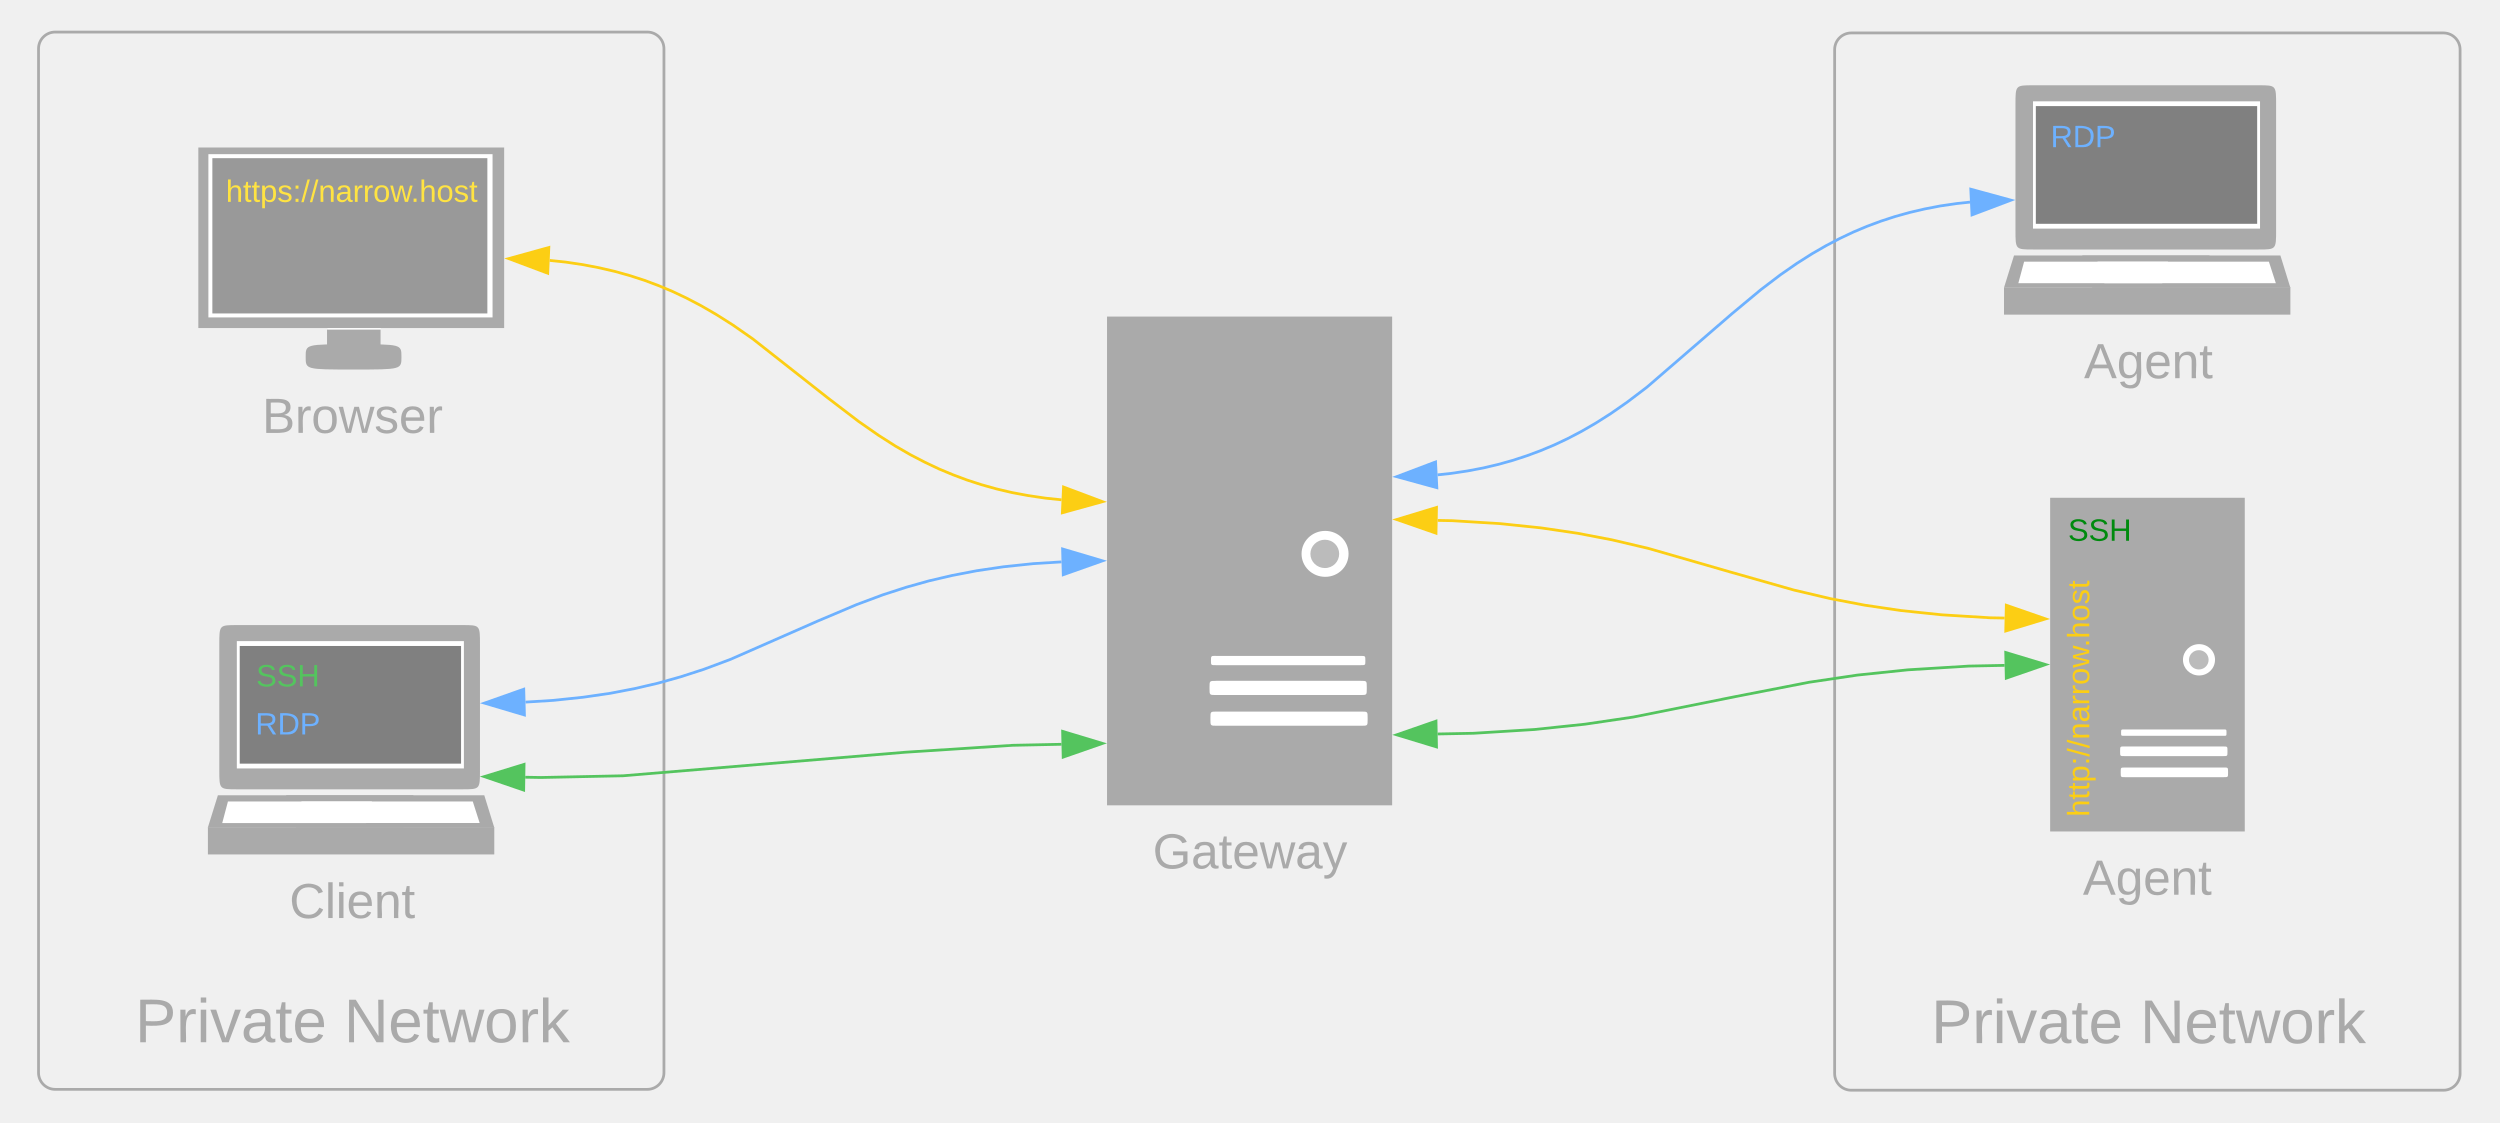
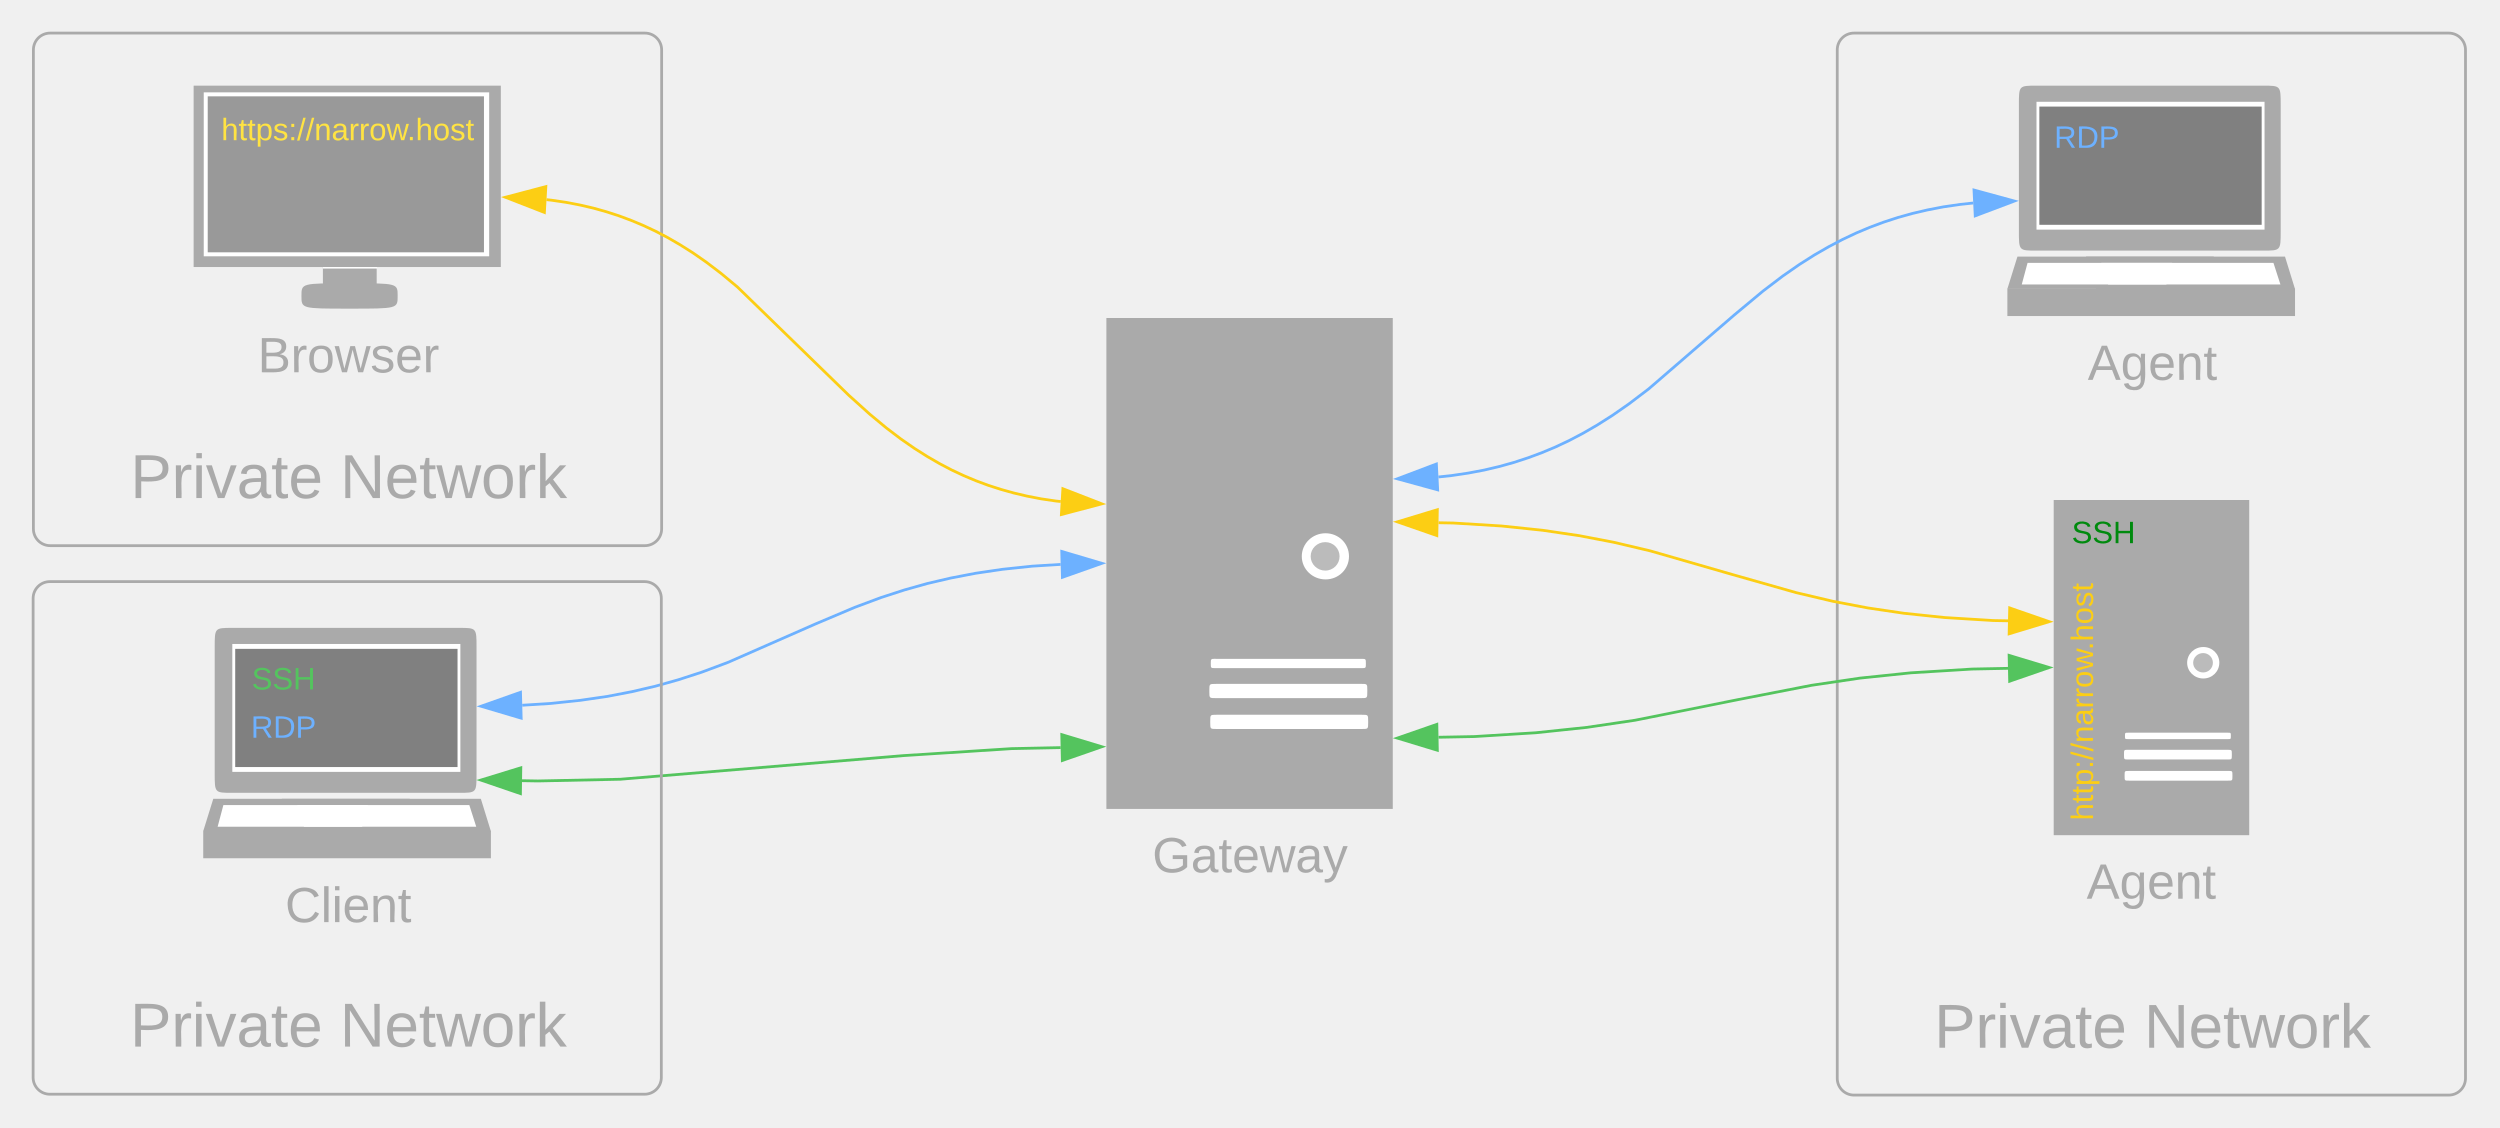
- <svg xmlns="http://www.w3.org/2000/svg" xmlns:ns1="lucid" xmlns:xlink="http://www.w3.org/1999/xlink" width="900" height="404">
-   <g transform="translate(-304 -187)" ns1:page-tab-id="0_0">
+ <svg xmlns="http://www.w3.org/2000/svg" xmlns:ns1="lucid" xmlns:xlink="http://www.w3.org/1999/xlink" width="896" height="404">
+   <g transform="translate(-306 -187)" ns1:page-tab-id="0_0">
    <path d="M964.47 204.86a6 6 0 0 1 6-6h213.16a6 6 0 0 1 6 6v368.62a6 6 0 0 1-6 6H970.47a6 6 0 0 1-6-6z" stroke="#aaa" fill-opacity="0" />
    <use xlink:href="#a" transform="matrix(1,0,0,1,976.4723,210.8577) translate(22.75926 351.6602)" />
    <use xlink:href="#b" transform="matrix(1,0,0,1,976.4723,210.8577) translate(97.94444 351.6602)" />
    <path d="M1035.87 217.7h81.23c6.3 0 6.3 0 6.3 6.93v45.25c0 6.94 0 6.94-6.3 6.94h-81.23c-6.3 0-6.3 0-6.3-6.94v-45.25c0-6.93 0-6.93 6.3-6.93z" fill="#aaa" />
    <path d="M1035.87 223.48h81.74v45.82h-81.73v-45.82z" fill="#fff" />
    <path d="M1036.9 225.2h79.68v42.37h-79.68V225.2z" fill="gray" />
    <path d="M1025.44 290.44h103.1v9.83h-103.1v-9.83z" fill="#aaa" />
    <path d="M1053.62 278.96h71.32l3.6 11.65h-71.3l-3.62-11.64z" fill="#aaa" />
    <path d="M1099.45 278.96h-70.4l-3.6 11.56h70.38l3.62-11.56z" fill="#aaa" />
    <path d="M1059.1 281.2h61.7l2.5 7.75h-61.73l-2.48-7.76z" fill="#fff" />
    <path d="M1084.48 281.2h-51.8l-2.08 7.75h51.82l2.06-7.76z" fill="#fff" />
    <use xlink:href="#c" transform="matrix(1,0,0,1,995.444,300.2674) translate(58.79012 22.88889)" />
-     <path d="M317.87 204.54a6 6 0 0 1 6-6h213.15a6 6 0 0 1 6 6v368.63a6 6 0 0 1-6 6H323.87a6 6 0 0 1-6-6z" stroke="#aaa" fill-opacity="0" />
-     <use xlink:href="#a" transform="matrix(1,0,0,1,329.8672,210.5444) translate(22.75926 351.6602)" />
-     <use xlink:href="#b" transform="matrix(1,0,0,1,329.8672,210.5444) translate(97.94444 351.6602)" />
-     <path d="M375.38 240.1H485.5v65H375.4v-65z" fill="#aaa" />
-     <path d="M421.75 304.62H441v11.34h-19.27v-11.34z" fill="#aaa" />
-     <path d="M379 242.5h102.32v58.77h-102.3V242.5z" fill="#fff" />
-     <path d="M380.45 243.94h99v55.9h-99v-55.9z" fill="#999" />
-     <path d="M421.75 305.1h19.38v.56h-19.38v-.56z" fill="#fff" />
-     <path d="M431.22 310.93h.1c17.2 0 17.2 0 17.2 4.55s0 4.55-17.2 4.55h-.1c-17.18 0-17.18 0-17.18-4.55s0-4.55 17.18-4.55z" fill="#aaa" />
-     <use xlink:href="#d" transform="matrix(1,0,0,1,345.3804,319.954) translate(52.98148 22.88889)" />
+     <path d="M375.38 217.7H485.5v65H375.4v-65z" fill="#aaa" />
+     <path d="M421.75 282.2H441v11.35h-19.27V282.2z" fill="#aaa" />
+     <path d="M379 220.1h102.32v58.76h-102.3V220.1z" fill="#fff" />
+     <path d="M380.45 221.53h99v55.9h-99v-55.9z" fill="#999" />
+     <path d="M421.75 282.7h19.38v.55h-19.38v-.56z" fill="#fff" />
+     <path d="M431.22 288.52h.1c17.2 0 17.2 0 17.2 4.55s0 4.55-17.2 4.55h-.1c-17.18 0-17.18 0-17.18-4.55s0-4.55 17.18-4.55z" fill="#aaa" />
+     <use xlink:href="#d" transform="matrix(1,0,0,1,345.3804,297.5414) translate(52.98148 22.88889)" />
    <path d="M389.26 412.03h81.23c6.3 0 6.3 0 6.3 6.94v45.25c0 6.93 0 6.93-6.3 6.93h-81.24c-6.3 0-6.3 0-6.3-6.93v-45.25c0-6.94 0-6.94 6.3-6.94z" fill="#aaa" />
    <path d="M389.26 417.8H471v45.84h-81.74V417.8z" fill="#fff" />
    <path d="M390.3 419.55h79.68v42.36H390.3v-42.35z" fill="gray" />
    <path d="M378.84 484.78h103.1v9.82h-103.1v-9.82z" fill="#aaa" />
    <path d="M407.02 473.3h71.32l3.6 11.64h-71.3L407 473.3z" fill="#aaa" />
    <path d="M452.84 473.3h-70.4l-3.6 11.56h70.4l3.6-11.56z" fill="#aaa" />
    <path d="M412.5 475.53h61.7l2.48 7.76h-61.72l-2.47-7.77z" fill="#fff" />
    <path d="M437.88 475.53h-51.82L384 483.3h51.8l2.08-7.77z" fill="#fff" />
    <use xlink:href="#e" transform="matrix(1,0,0,1,348.839,494.6041) translate(59.35802 22.88889)" />
    <path d="M393.13 422.87h28.62v17.32h-28.62z" fill="none" />
    <use xlink:href="#f" transform="matrix(1,0,0,1,393.1288,422.8739) translate(3.095679 11.22222)" />
    <path d="M393.13 440.2h28.62v17.3h-28.62z" fill="none" />
    <use xlink:href="#g" transform="matrix(1,0,0,1,393.1288,440.1923) translate(2.802469 11.22222)" />
-     <path d="M416.13 248.45h28.63v17.3h-28.63z" fill="none" />
-     <use xlink:href="#h" transform="matrix(1,0,0,1,416.133,248.4467) translate(-30.82407 11.22222)" />
+     <path d="M317.97 204.86a6 6 0 0 1 6-6h213.16a6 6 0 0 1 6 6v171.7a6 6 0 0 1-6 6H323.97a6 6 0 0 1-6-6z" stroke="#aaa" fill-opacity="0" />
+     <use xlink:href="#h" transform="matrix(1,0,0,1,329.9698,210.8577) translate(22.75926 154.6436)" />
+     <use xlink:href="#i" transform="matrix(1,0,0,1,329.9698,210.8577) translate(97.94444 154.6436)" />
    <path d="M1042.05 366.2h70.07v120.13h-70.07V366.2z" fill="#aaa" />
    <path d="M1068.8 449.6h35.62c1.12 0 1.12 0 1.12 1.2 0 1.1 0 1.1-1.12 1.1h-35.63c-1.2 0-1.2 0-1.2-1.1 0-1.2 0-1.2 1.2-1.2zM1068.86 455.73h35.5c1.53 0 1.53 0 1.53 1.56v.35c0 1.56 0 1.56-1.55 1.56h-35.5c-1.6 0-1.6 0-1.6-1.55v-.36c0-1.57 0-1.57 1.6-1.57zM1069 463.3h35.56c1.54 0 1.54 0 1.54 1.55v.36c0 1.57 0 1.57-1.54 1.57H1069c-1.54 0-1.54 0-1.54-1.56v-.35c0-1.56 0-1.56 1.54-1.56zM1101.4 424.53c0 3.12-2.5 5.64-5.73 5.64-3.22 0-5.8-2.52-5.8-5.64 0-3.12 2.58-5.64 5.8-5.64 3.22 0 5.74 2.5 5.74 5.63z" fill="#fff" />
    <path d="M1099.1 424.53c0 1.92-1.54 3.48-3.5 3.48s-3.57-1.55-3.57-3.47c0-1.92 1.6-3.48 3.57-3.48 1.96 0 3.5 1.56 3.5 3.48z" fill="#bbb" />
-     <use xlink:href="#i" transform="matrix(1,0,0,1,1012.05,486.2059) translate(41.79012 22.88889)" />
+     <use xlink:href="#c" transform="matrix(1,0,0,1,1012.05,486.2059) translate(41.79012 22.88889)" />
    <path d="M1045.4 489.5V387.76h16.65V489.5z" fill="none" />
    <use xlink:href="#j" transform="matrix(6.123233995736766e-17,-1,1,6.123233995736766e-17,1045.403,489.4925) translate(8.453704 10.72222)" />
    <path d="M1045.4 370.45h28.63v17.32h-28.63z" fill="none" />
    <use xlink:href="#k" transform="matrix(1,0,0,1,1045.403,370.4541) translate(3.095679 11.22222)" />
    <path d="M1039.4 228.76h28.64v17.32h-28.63z" fill="none" />
    <use xlink:href="#g" transform="matrix(1,0,0,1,1039.415,228.76) translate(2.802469 11.22222)" />
    <path d="M702.53 300.97h102.64v175.95H702.53V300.97z" fill="#aaa" />
    <path d="M741.7 423.13h52.2c1.63 0 1.63 0 1.63 1.76 0 1.57 0 1.57-1.64 1.57h-52.2c-1.74 0-1.74 0-1.74-1.58 0-1.77 0-1.77 1.74-1.77zM741.8 432.1h52c2.24 0 2.24 0 2.24 2.28v.53c0 2.3 0 2.3-2.25 2.3h-52c-2.36 0-2.36 0-2.36-2.3v-.52c0-2.28 0-2.28 2.36-2.28zM742 443.17h52.1c2.25 0 2.25 0 2.25 2.3v.5c0 2.3 0 2.3-2.25 2.3H742c-2.25 0-2.25 0-2.25-2.3v-.5c0-2.3 0-2.3 2.26-2.3zM789.48 386.4c0 4.57-3.7 8.26-8.4 8.26-4.72 0-8.52-3.7-8.52-8.27 0-4.57 3.8-8.27 8.5-8.27 4.73 0 8.42 3.7 8.42 8.26z" fill="#fff" />
    <path d="M786.1 386.4c0 2.8-2.26 5.1-5.13 5.1s-5.23-2.3-5.23-5.1c0-2.82 2.36-5.1 5.23-5.1 2.87 0 5.13 2.28 5.13 5.1z" fill="#bbb" />
    <use xlink:href="#l" transform="matrix(1,0,0,1,672.5304,476.7454) translate(46.46296 22.88889)" />
    <path d="M1013.2 259.76l-4.65.5-6.04.88-5.7 1.1-5.43 1.27-5.22 1.46-5.06 1.65-4.95 1.84-4.9 2.06-4.87 2.3-4.96 2.6-5.12 2.95-5.42 3.44-5.96 4.14-7.06 5.37-10.3 8.57-30.68 26.5-7.06 5.36-5.96 4.15-5.42 3.44-5.12 2.96-4.96 2.6-4.88 2.3-4.9 2.05-4.93 1.83-5.05 1.65-5.22 1.46-5.44 1.28-5.7 1.08-6.05.9-4.67.5" stroke="#6db1ff" stroke-linejoin="round" fill="none" />
    <path d="M1027.95 259.06l-14.03 5.3-.44-9.25zM806.8 358.6l14-5.3.46 9.26z" stroke="#6db1ff" fill="#6db1ff" />
    <path d="M686.15 389.28l-10.16.63-10.72 1.13-9.62 1.42-8.85 1.7-8.36 1.95-8.2 2.3-8.4 2.72-9.44 3.52-14.1 5.96-31.38 13.78-9.43 3.52-8.42 2.73-8.2 2.3-8.37 1.95-8.84 1.7-9.62 1.4-10.7 1.13-10.17.64" stroke="#6db1ff" stroke-linejoin="round" fill="none" />
    <path d="M700.9 388.9l-14.13 5-.24-9.27zM478.4 440.12l14.15-5 .24 9.27z" stroke="#6db1ff" fill="#6db1ff" />
    <path d="M1025.67 409.5l-5.3-.1-17.36-1.07-14.63-1.53-13.04-1.93-12.4-2.36-13.17-3.1-23-6.53-29.3-8.44-13.17-3.1-12.4-2.37-13.04-1.92-14.65-1.53-17.35-1.07-5.3-.1" stroke="#fcce14" stroke-linejoin="round" fill="none" />
    <path d="M1040.43 409.8l-14.36 4.36.2-9.27zM806.8 374.03l14.34-4.35-.18 9.27z" stroke="#fcce14" fill="#fcce14" />
-     <path d="M686.16 366.94l-5.73-.6-6.28-.93-5.9-1.1-5.58-1.32-5.36-1.5-5.18-1.68-5.08-1.9-5.03-2.1-5.06-2.4-5.2-2.7-5.5-3.18-6-3.83-7.18-5-11.13-8.5-26.95-21.2-7.17-5-6-3.8-5.5-3.18-5.2-2.72-5.07-2.4-5.03-2.1-5.08-1.9-5.2-1.68-5.35-1.5-5.6-1.3-5.88-1.13-6.3-.94-5.73-.6" stroke="#fcce14" stroke-linejoin="round" fill="none" />
-     <path d="M700.9 367.6l-14.45 4 .42-9.27zM487.13 280.1l14.45-4-.4 9.27z" stroke="#fcce14" fill="#fcce14" />
+     <path d="M416.13 226.03h28.63v17.32h-28.63z" fill="none" />
+     <use xlink:href="#m" transform="matrix(1,0,0,1,416.133,226.0341) translate(-30.82407 11.22222)" />
    <path d="M1025.67 426.53l-12.9.26-21.94 1.35-18.25 1.9-17.37 2.58-26.33 5.13-36.86 7.38-17.36 2.57-18.25 1.92-21.96 1.36-12.9.25" stroke="#54c45e" stroke-linejoin="round" fill="none" />
    <path d="M1040.43 426.24l-14.17 4.9-.2-9.25zM806.8 451.53l14.16-4.92.18 9.28z" stroke="#54c45e" fill="#54c45e" />
    <path d="M686.15 454.94l-17.66.37-38.7 2.5-101.46 8.47-29.6.62-5.65-.1" stroke="#54c45e" stroke-linejoin="round" fill="none" />
    <path d="M700.9 454.63l-14.16 4.93-.2-9.27zM478.33 466.58l14.33-4.4-.14 9.25z" stroke="#54c45e" fill="#54c45e" />
+     <path d="M686.18 366.75l-1.72-.18-5.3-.78-5.02-.97-4.8-1.13-4.65-1.3-4.5-1.45-4.42-1.64-4.34-1.82-4.33-2.03-4.34-2.28-4.43-2.56-4.58-2.9-4.83-3.35-5.24-3.98-5.96-4.94-7.54-6.8-39.86-38.76-5.96-4.95-5.24-3.98-4.83-3.36-4.6-2.9-4.42-2.56-4.35-2.28-4.33-2.03-4.34-1.82-4.4-1.64-4.5-1.46-4.64-1.3-4.82-1.12-5.02-.96-5.3-.78-1.72-.18" stroke="#fcce14" stroke-linejoin="round" fill="none" />
+     <path d="M700.9 367.58l-14.5 3.83.53-9.25zM487.13 257.7l14.5-3.82-.52 9.26z" stroke="#fcce14" fill="#fcce14" />
+     <path d="M317.87 401.45a6 6 0 0 1 6-6h213.15a6 6 0 0 1 6 6v171.72a6 6 0 0 1-6 6H323.87a6 6 0 0 1-6-6z" stroke="#aaa" fill-opacity="0" />
+     <g>
+       <use xlink:href="#h" transform="matrix(1,0,0,1,329.8672,407.4535) translate(22.75926 154.6436)" />
+       <use xlink:href="#i" transform="matrix(1,0,0,1,329.8672,407.4535) translate(97.94444 154.6436)" />
+     </g>
    <defs>
-       <path fill="#aaa" d="M30-248c87 1 191-15 191 75 0 78-77 80-158 76V0H30v-248zm33 125c57 0 124 11 124-50 0-59-68-47-124-48v98" id="m" />
-       <path fill="#aaa" d="M114-163C36-179 61-72 57 0H25l-1-190h30c1 12-1 29 2 39 6-27 23-49 58-41v29" id="n" />
-       <path fill="#aaa" d="M24-231v-30h32v30H24zM24 0v-190h32V0H24" id="o" />
-       <path fill="#aaa" d="M108 0H70L1-190h34L89-25l56-165h34" id="p" />
-       <path fill="#aaa" d="M141-36C126-15 110 5 73 4 37 3 15-17 15-53c-1-64 63-63 125-63 3-35-9-54-41-54-24 1-41 7-42 31l-33-3c5-37 33-52 76-52 45 0 72 20 72 64v82c-1 20 7 32 28 27v20c-31 9-61-2-59-35zM48-53c0 20 12 33 32 33 41-3 63-29 60-74-43 2-92-5-92 41" id="q" />
-       <path fill="#aaa" d="M59-47c-2 24 18 29 38 22v24C64 9 27 4 27-40v-127H5v-23h24l9-43h21v43h35v23H59v120" id="r" />
-       <path fill="#aaa" d="M100-194c63 0 86 42 84 106H49c0 40 14 67 53 68 26 1 43-12 49-29l28 8c-11 28-37 45-77 45C44 4 14-33 15-96c1-61 26-98 85-98zm52 81c6-60-76-77-97-28-3 7-6 17-6 28h103" id="s" />
+       <path fill="#aaa" d="M30-248c87 1 191-15 191 75 0 78-77 80-158 76V0H30v-248zm33 125c57 0 124 11 124-50 0-59-68-47-124-48v98" id="n" />
+       <path fill="#aaa" d="M114-163C36-179 61-72 57 0H25l-1-190h30c1 12-1 29 2 39 6-27 23-49 58-41v29" id="o" />
+       <path fill="#aaa" d="M24-231v-30h32v30H24zM24 0v-190h32V0H24" id="p" />
+       <path fill="#aaa" d="M108 0H70L1-190h34L89-25l56-165h34" id="q" />
+       <path fill="#aaa" d="M141-36C126-15 110 5 73 4 37 3 15-17 15-53c-1-64 63-63 125-63 3-35-9-54-41-54-24 1-41 7-42 31l-33-3c5-37 33-52 76-52 45 0 72 20 72 64v82c-1 20 7 32 28 27v20c-31 9-61-2-59-35zM48-53c0 20 12 33 32 33 41-3 63-29 60-74-43 2-92-5-92 41" id="r" />
+       <path fill="#aaa" d="M59-47c-2 24 18 29 38 22v24C64 9 27 4 27-40v-127H5v-23h24l9-43h21v43h35v23H59v120" id="s" />
+       <path fill="#aaa" d="M100-194c63 0 86 42 84 106H49c0 40 14 67 53 68 26 1 43-12 49-29l28 8c-11 28-37 45-77 45C44 4 14-33 15-96c1-61 26-98 85-98zm52 81c6-60-76-77-97-28-3 7-6 17-6 28h103" id="t" />
      <g id="a">
-         <use transform="matrix(0.0617284,0,0,0.0617284,0,0)" xlink:href="#m" />
-         <use transform="matrix(0.0617284,0,0,0.0617284,14.81481,0)" xlink:href="#n" />
-         <use transform="matrix(0.0617284,0,0,0.0617284,22.16049,0)" xlink:href="#o" />
-         <use transform="matrix(0.0617284,0,0,0.0617284,27.03704,0)" xlink:href="#p" />
-         <use transform="matrix(0.0617284,0,0,0.0617284,38.14815,0)" xlink:href="#q" />
-         <use transform="matrix(0.0617284,0,0,0.0617284,50.49383,0)" xlink:href="#r" />
-         <use transform="matrix(0.0617284,0,0,0.0617284,56.66667,0)" xlink:href="#s" />
-       </g>
-       <path fill="#aaa" d="M190 0L58-211 59 0H30v-248h39L202-35l-2-213h31V0h-41" id="t" />
-       <path fill="#aaa" d="M206 0h-36l-40-164L89 0H53L-1-190h32L70-26l43-164h34l41 164 42-164h31" id="u" />
-       <path fill="#aaa" d="M100-194c62-1 85 37 85 99 1 63-27 99-86 99S16-35 15-95c0-66 28-99 85-99zM99-20c44 1 53-31 53-75 0-43-8-75-51-75s-53 32-53 75 10 74 51 75" id="v" />
-       <path fill="#aaa" d="M143 0L79-87 56-68V0H24v-261h32v163l83-92h37l-77 82L181 0h-38" id="w" />
+         <use transform="matrix(0.0617284,0,0,0.0617284,0,0)" xlink:href="#n" />
+         <use transform="matrix(0.0617284,0,0,0.0617284,14.81481,0)" xlink:href="#o" />
+         <use transform="matrix(0.0617284,0,0,0.0617284,22.16049,0)" xlink:href="#p" />
+         <use transform="matrix(0.0617284,0,0,0.0617284,27.03704,0)" xlink:href="#q" />
+         <use transform="matrix(0.0617284,0,0,0.0617284,38.14815,0)" xlink:href="#r" />
+         <use transform="matrix(0.0617284,0,0,0.0617284,50.49383,0)" xlink:href="#s" />
+         <use transform="matrix(0.0617284,0,0,0.0617284,56.66667,0)" xlink:href="#t" />
+       </g>
+       <path fill="#aaa" d="M190 0L58-211 59 0H30v-248h39L202-35l-2-213h31V0h-41" id="u" />
+       <path fill="#aaa" d="M206 0h-36l-40-164L89 0H53L-1-190h32L70-26l43-164h34l41 164 42-164h31" id="v" />
+       <path fill="#aaa" d="M100-194c62-1 85 37 85 99 1 63-27 99-86 99S16-35 15-95c0-66 28-99 85-99zM99-20c44 1 53-31 53-75 0-43-8-75-51-75s-53 32-53 75 10 74 51 75" id="w" />
+       <path fill="#aaa" d="M143 0L79-87 56-68V0H24v-261h32v163l83-92h37l-77 82L181 0h-38" id="x" />
      <g id="b">
-         <use transform="matrix(0.0617284,0,0,0.0617284,0,0)" xlink:href="#t" />
-         <use transform="matrix(0.0617284,0,0,0.0617284,15.98765,0)" xlink:href="#s" />
-         <use transform="matrix(0.0617284,0,0,0.0617284,28.33333,0)" xlink:href="#r" />
-         <use transform="matrix(0.0617284,0,0,0.0617284,34.50617,0)" xlink:href="#u" />
-         <use transform="matrix(0.0617284,0,0,0.0617284,50.49383,0)" xlink:href="#v" />
-         <use transform="matrix(0.0617284,0,0,0.0617284,62.83951,0)" xlink:href="#n" />
-         <use transform="matrix(0.0617284,0,0,0.0617284,70.18519,0)" xlink:href="#w" />
-       </g>
-       <path fill="#aaa" d="M205 0l-28-72H64L36 0H1l101-248h38L239 0h-34zm-38-99l-47-123c-12 45-31 82-46 123h93" id="x" />
-       <path fill="#aaa" d="M177-190C167-65 218 103 67 71c-23-6-38-20-44-43l32-5c15 47 100 32 89-28v-30C133-14 115 1 83 1 29 1 15-40 15-95c0-56 16-97 71-98 29-1 48 16 59 35 1-10 0-23 2-32h30zM94-22c36 0 50-32 50-73 0-42-14-75-50-75-39 0-46 34-46 75s6 73 46 73" id="y" />
-       <path fill="#aaa" d="M117-194c89-4 53 116 60 194h-32v-121c0-31-8-49-39-48C34-167 62-67 57 0H25l-1-190h30c1 10-1 24 2 32 11-22 29-35 61-36" id="z" />
+         <use transform="matrix(0.0617284,0,0,0.0617284,0,0)" xlink:href="#u" />
+         <use transform="matrix(0.0617284,0,0,0.0617284,15.98765,0)" xlink:href="#t" />
+         <use transform="matrix(0.0617284,0,0,0.0617284,28.33333,0)" xlink:href="#s" />
+         <use transform="matrix(0.0617284,0,0,0.0617284,34.50617,0)" xlink:href="#v" />
+         <use transform="matrix(0.0617284,0,0,0.0617284,50.49383,0)" xlink:href="#w" />
+         <use transform="matrix(0.0617284,0,0,0.0617284,62.83951,0)" xlink:href="#o" />
+         <use transform="matrix(0.0617284,0,0,0.0617284,70.18519,0)" xlink:href="#x" />
+       </g>
+       <path fill="#aaa" d="M205 0l-28-72H64L36 0H1l101-248h38L239 0h-34zm-38-99l-47-123c-12 45-31 82-46 123h93" id="y" />
+       <path fill="#aaa" d="M177-190C167-65 218 103 67 71c-23-6-38-20-44-43l32-5c15 47 100 32 89-28v-30C133-14 115 1 83 1 29 1 15-40 15-95c0-56 16-97 71-98 29-1 48 16 59 35 1-10 0-23 2-32h30zM94-22c36 0 50-32 50-73 0-42-14-75-50-75-39 0-46 34-46 75s6 73 46 73" id="z" />
+       <path fill="#aaa" d="M117-194c89-4 53 116 60 194h-32v-121c0-31-8-49-39-48C34-167 62-67 57 0H25l-1-190h30c1 10-1 24 2 32 11-22 29-35 61-36" id="A" />
      <g id="c">
-         <use transform="matrix(0.04938272,0,0,0.04938272,0,0)" xlink:href="#x" />
-         <use transform="matrix(0.04938272,0,0,0.04938272,11.85185,0)" xlink:href="#y" />
-         <use transform="matrix(0.04938272,0,0,0.04938272,21.7284,0)" xlink:href="#s" />
-         <use transform="matrix(0.04938272,0,0,0.04938272,31.60494,0)" xlink:href="#z" />
-         <use transform="matrix(0.04938272,0,0,0.04938272,41.48148,0)" xlink:href="#r" />
-       </g>
-       <path fill="#aaa" d="M160-131c35 5 61 23 61 61C221 17 115-2 30 0v-248c76 3 177-17 177 60 0 33-19 50-47 57zm-97-11c50-1 110 9 110-42 0-47-63-36-110-37v79zm0 115c55-2 124 14 124-45 0-56-70-42-124-44v89" id="A" />
-       <path fill="#aaa" d="M135-143c-3-34-86-38-87 0 15 53 115 12 119 90S17 21 10-45l28-5c4 36 97 45 98 0-10-56-113-15-118-90-4-57 82-63 122-42 12 7 21 19 24 35" id="B" />
+         <use transform="matrix(0.04938272,0,0,0.04938272,0,0)" xlink:href="#y" />
+         <use transform="matrix(0.04938272,0,0,0.04938272,11.85185,0)" xlink:href="#z" />
+         <use transform="matrix(0.04938272,0,0,0.04938272,21.7284,0)" xlink:href="#t" />
+         <use transform="matrix(0.04938272,0,0,0.04938272,31.60494,0)" xlink:href="#A" />
+         <use transform="matrix(0.04938272,0,0,0.04938272,41.48148,0)" xlink:href="#s" />
+       </g>
+       <path fill="#aaa" d="M160-131c35 5 61 23 61 61C221 17 115-2 30 0v-248c76 3 177-17 177 60 0 33-19 50-47 57zm-97-11c50-1 110 9 110-42 0-47-63-36-110-37v79zm0 115c55-2 124 14 124-45 0-56-70-42-124-44v89" id="B" />
+       <path fill="#aaa" d="M135-143c-3-34-86-38-87 0 15 53 115 12 119 90S17 21 10-45l28-5c4 36 97 45 98 0-10-56-113-15-118-90-4-57 82-63 122-42 12 7 21 19 24 35" id="C" />
      <g id="d">
-         <use transform="matrix(0.04938272,0,0,0.04938272,0,0)" xlink:href="#A" />
-         <use transform="matrix(0.04938272,0,0,0.04938272,11.85185,0)" xlink:href="#n" />
-         <use transform="matrix(0.04938272,0,0,0.04938272,17.7284,0)" xlink:href="#v" />
-         <use transform="matrix(0.04938272,0,0,0.04938272,27.60494,0)" xlink:href="#u" />
-         <use transform="matrix(0.04938272,0,0,0.04938272,40.39506,0)" xlink:href="#B" />
-         <use transform="matrix(0.04938272,0,0,0.04938272,49.28395,0)" xlink:href="#s" />
-         <use transform="matrix(0.04938272,0,0,0.04938272,59.16049,0)" xlink:href="#n" />
-       </g>
-       <path fill="#aaa" d="M212-179c-10-28-35-45-73-45-59 0-87 40-87 99 0 60 29 101 89 101 43 0 62-24 78-52l27 14C228-24 195 4 139 4 59 4 22-46 18-125c-6-104 99-153 187-111 19 9 31 26 39 46" id="C" />
-       <path fill="#aaa" d="M24 0v-261h32V0H24" id="D" />
+         <use transform="matrix(0.04938272,0,0,0.04938272,0,0)" xlink:href="#B" />
+         <use transform="matrix(0.04938272,0,0,0.04938272,11.85185,0)" xlink:href="#o" />
+         <use transform="matrix(0.04938272,0,0,0.04938272,17.7284,0)" xlink:href="#w" />
+         <use transform="matrix(0.04938272,0,0,0.04938272,27.60494,0)" xlink:href="#v" />
+         <use transform="matrix(0.04938272,0,0,0.04938272,40.39506,0)" xlink:href="#C" />
+         <use transform="matrix(0.04938272,0,0,0.04938272,49.28395,0)" xlink:href="#t" />
+         <use transform="matrix(0.04938272,0,0,0.04938272,59.16049,0)" xlink:href="#o" />
+       </g>
+       <path fill="#aaa" d="M212-179c-10-28-35-45-73-45-59 0-87 40-87 99 0 60 29 101 89 101 43 0 62-24 78-52l27 14C228-24 195 4 139 4 59 4 22-46 18-125c-6-104 99-153 187-111 19 9 31 26 39 46" id="D" />
+       <path fill="#aaa" d="M24 0v-261h32V0H24" id="E" />
      <g id="e">
-         <use transform="matrix(0.04938272,0,0,0.04938272,0,0)" xlink:href="#C" />
-         <use transform="matrix(0.04938272,0,0,0.04938272,12.79012,0)" xlink:href="#D" />
-         <use transform="matrix(0.04938272,0,0,0.04938272,16.69136,0)" xlink:href="#o" />
-         <use transform="matrix(0.04938272,0,0,0.04938272,20.59259,0)" xlink:href="#s" />
-         <use transform="matrix(0.04938272,0,0,0.04938272,30.46914,0)" xlink:href="#z" />
-         <use transform="matrix(0.04938272,0,0,0.04938272,40.34568,0)" xlink:href="#r" />
-       </g>
-       <path fill="#54c45e" d="M185-189c-5-48-123-54-124 2 14 75 158 14 163 119 3 78-121 87-175 55-17-10-28-26-33-46l33-7c5 56 141 63 141-1 0-78-155-14-162-118-5-82 145-84 179-34 5 7 8 16 11 25" id="E" />
-       <path fill="#54c45e" d="M197 0v-115H63V0H30v-248h33v105h134v-105h34V0h-34" id="F" />
+         <use transform="matrix(0.04938272,0,0,0.04938272,0,0)" xlink:href="#D" />
+         <use transform="matrix(0.04938272,0,0,0.04938272,12.79012,0)" xlink:href="#E" />
+         <use transform="matrix(0.04938272,0,0,0.04938272,16.69136,0)" xlink:href="#p" />
+         <use transform="matrix(0.04938272,0,0,0.04938272,20.59259,0)" xlink:href="#t" />
+         <use transform="matrix(0.04938272,0,0,0.04938272,30.46914,0)" xlink:href="#A" />
+         <use transform="matrix(0.04938272,0,0,0.04938272,40.34568,0)" xlink:href="#s" />
+       </g>
+       <path fill="#54c45e" d="M185-189c-5-48-123-54-124 2 14 75 158 14 163 119 3 78-121 87-175 55-17-10-28-26-33-46l33-7c5 56 141 63 141-1 0-78-155-14-162-118-5-82 145-84 179-34 5 7 8 16 11 25" id="F" />
+       <path fill="#54c45e" d="M197 0v-115H63V0H30v-248h33v105h134v-105h34V0h-34" id="G" />
      <g id="f">
-         <use transform="matrix(0.0308642,0,0,0.0308642,0,0)" xlink:href="#E" />
-         <use transform="matrix(0.0308642,0,0,0.0308642,7.407407,0)" xlink:href="#E" />
-         <use transform="matrix(0.0308642,0,0,0.0308642,14.81481,0)" xlink:href="#F" />
-       </g>
-       <path fill="#6db1ff" d="M233-177c-1 41-23 64-60 70L243 0h-38l-65-103H63V0H30v-248c88 3 205-21 203 71zM63-129c60-2 137 13 137-47 0-61-80-42-137-45v92" id="G" />
-       <path fill="#6db1ff" d="M30-248c118-7 216 8 213 122C240-48 200 0 122 0H30v-248zM63-27c89 8 146-16 146-99s-60-101-146-95v194" id="H" />
-       <path fill="#6db1ff" d="M30-248c87 1 191-15 191 75 0 78-77 80-158 76V0H30v-248zm33 125c57 0 124 11 124-50 0-59-68-47-124-48v98" id="I" />
+         <use transform="matrix(0.0308642,0,0,0.0308642,0,0)" xlink:href="#F" />
+         <use transform="matrix(0.0308642,0,0,0.0308642,7.407407,0)" xlink:href="#F" />
+         <use transform="matrix(0.0308642,0,0,0.0308642,14.81481,0)" xlink:href="#G" />
+       </g>
+       <path fill="#6db1ff" d="M233-177c-1 41-23 64-60 70L243 0h-38l-65-103H63V0H30v-248c88 3 205-21 203 71zM63-129c60-2 137 13 137-47 0-61-80-42-137-45v92" id="H" />
+       <path fill="#6db1ff" d="M30-248c118-7 216 8 213 122C240-48 200 0 122 0H30v-248zM63-27c89 8 146-16 146-99s-60-101-146-95v194" id="I" />
+       <path fill="#6db1ff" d="M30-248c87 1 191-15 191 75 0 78-77 80-158 76V0H30v-248zm33 125c57 0 124 11 124-50 0-59-68-47-124-48v98" id="J" />
      <g id="g">
-         <use transform="matrix(0.0308642,0,0,0.0308642,0,0)" xlink:href="#G" />
-         <use transform="matrix(0.0308642,0,0,0.0308642,7.993827,0)" xlink:href="#H" />
-         <use transform="matrix(0.0308642,0,0,0.0308642,15.98765,0)" xlink:href="#I" />
-       </g>
-       <path fill="#ffe342" d="M106-169C34-169 62-67 57 0H25v-261h32l-1 103c12-21 28-36 61-36 89 0 53 116 60 194h-32v-121c2-32-8-49-39-48" id="J" />
-       <path fill="#ffe342" d="M59-47c-2 24 18 29 38 22v24C64 9 27 4 27-40v-127H5v-23h24l9-43h21v43h35v23H59v120" id="K" />
-       <path fill="#ffe342" d="M115-194c55 1 70 41 70 98S169 2 115 4C84 4 66-9 55-30l1 105H24l-1-265h31l2 30c10-21 28-34 59-34zm-8 174c40 0 45-34 45-75s-6-73-45-74c-42 0-51 32-51 76 0 43 10 73 51 73" id="L" />
-       <path fill="#ffe342" d="M135-143c-3-34-86-38-87 0 15 53 115 12 119 90S17 21 10-45l28-5c4 36 97 45 98 0-10-56-113-15-118-90-4-57 82-63 122-42 12 7 21 19 24 35" id="M" />
-       <path fill="#ffe342" d="M33-154v-36h34v36H33zM33 0v-36h34V0H33" id="N" />
-       <path fill="#ffe342" d="M0 4l72-265h28L28 4H0" id="O" />
-       <path fill="#ffe342" d="M117-194c89-4 53 116 60 194h-32v-121c0-31-8-49-39-48C34-167 62-67 57 0H25l-1-190h30c1 10-1 24 2 32 11-22 29-35 61-36" id="P" />
-       <path fill="#ffe342" d="M141-36C126-15 110 5 73 4 37 3 15-17 15-53c-1-64 63-63 125-63 3-35-9-54-41-54-24 1-41 7-42 31l-33-3c5-37 33-52 76-52 45 0 72 20 72 64v82c-1 20 7 32 28 27v20c-31 9-61-2-59-35zM48-53c0 20 12 33 32 33 41-3 63-29 60-74-43 2-92-5-92 41" id="Q" />
-       <path fill="#ffe342" d="M114-163C36-179 61-72 57 0H25l-1-190h30c1 12-1 29 2 39 6-27 23-49 58-41v29" id="R" />
-       <path fill="#ffe342" d="M100-194c62-1 85 37 85 99 1 63-27 99-86 99S16-35 15-95c0-66 28-99 85-99zM99-20c44 1 53-31 53-75 0-43-8-75-51-75s-53 32-53 75 10 74 51 75" id="S" />
-       <path fill="#ffe342" d="M206 0h-36l-40-164L89 0H53L-1-190h32L70-26l43-164h34l41 164 42-164h31" id="T" />
-       <path fill="#ffe342" d="M33 0v-38h34V0H33" id="U" />
+         <use transform="matrix(0.0308642,0,0,0.0308642,0,0)" xlink:href="#H" />
+         <use transform="matrix(0.0308642,0,0,0.0308642,7.993827,0)" xlink:href="#I" />
+         <use transform="matrix(0.0308642,0,0,0.0308642,15.98765,0)" xlink:href="#J" />
+       </g>
      <g id="h">
-         <use transform="matrix(0.0308642,0,0,0.0308642,0,0)" xlink:href="#J" />
-         <use transform="matrix(0.0308642,0,0,0.0308642,6.17284,0)" xlink:href="#K" />
-         <use transform="matrix(0.0308642,0,0,0.0308642,9.259259,0)" xlink:href="#K" />
-         <use transform="matrix(0.0308642,0,0,0.0308642,12.34568,0)" xlink:href="#L" />
-         <use transform="matrix(0.0308642,0,0,0.0308642,18.51852,0)" xlink:href="#M" />
-         <use transform="matrix(0.0308642,0,0,0.0308642,24.07407,0)" xlink:href="#N" />
-         <use transform="matrix(0.0308642,0,0,0.0308642,27.16049,0)" xlink:href="#O" />
-         <use transform="matrix(0.0308642,0,0,0.0308642,30.24691,0)" xlink:href="#O" />
-         <use transform="matrix(0.0308642,0,0,0.0308642,33.33333,0)" xlink:href="#P" />
-         <use transform="matrix(0.0308642,0,0,0.0308642,39.50617,0)" xlink:href="#Q" />
-         <use transform="matrix(0.0308642,0,0,0.0308642,45.67901,0)" xlink:href="#R" />
-         <use transform="matrix(0.0308642,0,0,0.0308642,49.35185,0)" xlink:href="#R" />
-         <use transform="matrix(0.0308642,0,0,0.0308642,53.02469,0)" xlink:href="#S" />
-         <use transform="matrix(0.0308642,0,0,0.0308642,59.19753,0)" xlink:href="#T" />
-         <use transform="matrix(0.0308642,0,0,0.0308642,66.57407,0)" xlink:href="#U" />
-         <use transform="matrix(0.0308642,0,0,0.0308642,69.66049,0)" xlink:href="#J" />
-         <use transform="matrix(0.0308642,0,0,0.0308642,75.83333,0)" xlink:href="#S" />
-         <use transform="matrix(0.0308642,0,0,0.0308642,82.00617,0)" xlink:href="#M" />
-         <use transform="matrix(0.0308642,0,0,0.0308642,87.56173,0)" xlink:href="#K" />
+         <use transform="matrix(0.0617284,0,0,0.0617284,0,0)" xlink:href="#n" />
+         <use transform="matrix(0.0617284,0,0,0.0617284,14.81481,0)" xlink:href="#o" />
+         <use transform="matrix(0.0617284,0,0,0.0617284,22.16049,0)" xlink:href="#p" />
+         <use transform="matrix(0.0617284,0,0,0.0617284,27.03704,0)" xlink:href="#q" />
+         <use transform="matrix(0.0617284,0,0,0.0617284,38.14815,0)" xlink:href="#r" />
+         <use transform="matrix(0.0617284,0,0,0.0617284,50.49383,0)" xlink:href="#s" />
+         <use transform="matrix(0.0617284,0,0,0.0617284,56.66667,0)" xlink:href="#t" />
      </g>
      <g id="i">
-         <use transform="matrix(0.04938272,0,0,0.04938272,0,0)" xlink:href="#x" />
-         <use transform="matrix(0.04938272,0,0,0.04938272,11.85185,0)" xlink:href="#y" />
-         <use transform="matrix(0.04938272,0,0,0.04938272,21.7284,0)" xlink:href="#s" />
-         <use transform="matrix(0.04938272,0,0,0.04938272,31.60494,0)" xlink:href="#z" />
-         <use transform="matrix(0.04938272,0,0,0.04938272,41.48148,0)" xlink:href="#r" />
-       </g>
-       <path fill="#fcce14" d="M106-169C34-169 62-67 57 0H25v-261h32l-1 103c12-21 28-36 61-36 89 0 53 116 60 194h-32v-121c2-32-8-49-39-48" id="V" />
-       <path fill="#fcce14" d="M59-47c-2 24 18 29 38 22v24C64 9 27 4 27-40v-127H5v-23h24l9-43h21v43h35v23H59v120" id="W" />
-       <path fill="#fcce14" d="M115-194c55 1 70 41 70 98S169 2 115 4C84 4 66-9 55-30l1 105H24l-1-265h31l2 30c10-21 28-34 59-34zm-8 174c40 0 45-34 45-75s-6-73-45-74c-42 0-51 32-51 76 0 43 10 73 51 73" id="X" />
-       <path fill="#fcce14" d="M33-154v-36h34v36H33zM33 0v-36h34V0H33" id="Y" />
-       <path fill="#fcce14" d="M0 4l72-265h28L28 4H0" id="Z" />
-       <path fill="#fcce14" d="M117-194c89-4 53 116 60 194h-32v-121c0-31-8-49-39-48C34-167 62-67 57 0H25l-1-190h30c1 10-1 24 2 32 11-22 29-35 61-36" id="aa" />
-       <path fill="#fcce14" d="M141-36C126-15 110 5 73 4 37 3 15-17 15-53c-1-64 63-63 125-63 3-35-9-54-41-54-24 1-41 7-42 31l-33-3c5-37 33-52 76-52 45 0 72 20 72 64v82c-1 20 7 32 28 27v20c-31 9-61-2-59-35zM48-53c0 20 12 33 32 33 41-3 63-29 60-74-43 2-92-5-92 41" id="ab" />
-       <path fill="#fcce14" d="M114-163C36-179 61-72 57 0H25l-1-190h30c1 12-1 29 2 39 6-27 23-49 58-41v29" id="ac" />
-       <path fill="#fcce14" d="M100-194c62-1 85 37 85 99 1 63-27 99-86 99S16-35 15-95c0-66 28-99 85-99zM99-20c44 1 53-31 53-75 0-43-8-75-51-75s-53 32-53 75 10 74 51 75" id="ad" />
-       <path fill="#fcce14" d="M206 0h-36l-40-164L89 0H53L-1-190h32L70-26l43-164h34l41 164 42-164h31" id="ae" />
-       <path fill="#fcce14" d="M33 0v-38h34V0H33" id="af" />
-       <path fill="#fcce14" d="M135-143c-3-34-86-38-87 0 15 53 115 12 119 90S17 21 10-45l28-5c4 36 97 45 98 0-10-56-113-15-118-90-4-57 82-63 122-42 12 7 21 19 24 35" id="ag" />
+         <use transform="matrix(0.0617284,0,0,0.0617284,0,0)" xlink:href="#u" />
+         <use transform="matrix(0.0617284,0,0,0.0617284,15.98765,0)" xlink:href="#t" />
+         <use transform="matrix(0.0617284,0,0,0.0617284,28.33333,0)" xlink:href="#s" />
+         <use transform="matrix(0.0617284,0,0,0.0617284,34.50617,0)" xlink:href="#v" />
+         <use transform="matrix(0.0617284,0,0,0.0617284,50.49383,0)" xlink:href="#w" />
+         <use transform="matrix(0.0617284,0,0,0.0617284,62.83951,0)" xlink:href="#o" />
+         <use transform="matrix(0.0617284,0,0,0.0617284,70.18519,0)" xlink:href="#x" />
+       </g>
+       <path fill="#fcce14" d="M106-169C34-169 62-67 57 0H25v-261h32l-1 103c12-21 28-36 61-36 89 0 53 116 60 194h-32v-121c2-32-8-49-39-48" id="K" />
+       <path fill="#fcce14" d="M59-47c-2 24 18 29 38 22v24C64 9 27 4 27-40v-127H5v-23h24l9-43h21v43h35v23H59v120" id="L" />
+       <path fill="#fcce14" d="M115-194c55 1 70 41 70 98S169 2 115 4C84 4 66-9 55-30l1 105H24l-1-265h31l2 30c10-21 28-34 59-34zm-8 174c40 0 45-34 45-75s-6-73-45-74c-42 0-51 32-51 76 0 43 10 73 51 73" id="M" />
+       <path fill="#fcce14" d="M33-154v-36h34v36H33zM33 0v-36h34V0H33" id="N" />
+       <path fill="#fcce14" d="M0 4l72-265h28L28 4H0" id="O" />
+       <path fill="#fcce14" d="M117-194c89-4 53 116 60 194h-32v-121c0-31-8-49-39-48C34-167 62-67 57 0H25l-1-190h30c1 10-1 24 2 32 11-22 29-35 61-36" id="P" />
+       <path fill="#fcce14" d="M141-36C126-15 110 5 73 4 37 3 15-17 15-53c-1-64 63-63 125-63 3-35-9-54-41-54-24 1-41 7-42 31l-33-3c5-37 33-52 76-52 45 0 72 20 72 64v82c-1 20 7 32 28 27v20c-31 9-61-2-59-35zM48-53c0 20 12 33 32 33 41-3 63-29 60-74-43 2-92-5-92 41" id="Q" />
+       <path fill="#fcce14" d="M114-163C36-179 61-72 57 0H25l-1-190h30c1 12-1 29 2 39 6-27 23-49 58-41v29" id="R" />
+       <path fill="#fcce14" d="M100-194c62-1 85 37 85 99 1 63-27 99-86 99S16-35 15-95c0-66 28-99 85-99zM99-20c44 1 53-31 53-75 0-43-8-75-51-75s-53 32-53 75 10 74 51 75" id="S" />
+       <path fill="#fcce14" d="M206 0h-36l-40-164L89 0H53L-1-190h32L70-26l43-164h34l41 164 42-164h31" id="T" />
+       <path fill="#fcce14" d="M33 0v-38h34V0H33" id="U" />
+       <path fill="#fcce14" d="M135-143c-3-34-86-38-87 0 15 53 115 12 119 90S17 21 10-45l28-5c4 36 97 45 98 0-10-56-113-15-118-90-4-57 82-63 122-42 12 7 21 19 24 35" id="V" />
      <g id="j">
-         <use transform="matrix(0.0308642,0,0,0.0308642,0,0)" xlink:href="#V" />
-         <use transform="matrix(0.0308642,0,0,0.0308642,6.17284,0)" xlink:href="#W" />
-         <use transform="matrix(0.0308642,0,0,0.0308642,9.259259,0)" xlink:href="#W" />
-         <use transform="matrix(0.0308642,0,0,0.0308642,12.34568,0)" xlink:href="#X" />
-         <use transform="matrix(0.0308642,0,0,0.0308642,18.51852,0)" xlink:href="#Y" />
-         <use transform="matrix(0.0308642,0,0,0.0308642,21.60494,0)" xlink:href="#Z" />
-         <use transform="matrix(0.0308642,0,0,0.0308642,24.69136,0)" xlink:href="#Z" />
-         <use transform="matrix(0.0308642,0,0,0.0308642,27.77778,0)" xlink:href="#aa" />
-         <use transform="matrix(0.0308642,0,0,0.0308642,33.95062,0)" xlink:href="#ab" />
-         <use transform="matrix(0.0308642,0,0,0.0308642,40.12346,0)" xlink:href="#ac" />
-         <use transform="matrix(0.0308642,0,0,0.0308642,43.7963,0)" xlink:href="#ac" />
-         <use transform="matrix(0.0308642,0,0,0.0308642,47.46914,0)" xlink:href="#ad" />
-         <use transform="matrix(0.0308642,0,0,0.0308642,53.64198,0)" xlink:href="#ae" />
-         <use transform="matrix(0.0308642,0,0,0.0308642,61.01852,0)" xlink:href="#af" />
-         <use transform="matrix(0.0308642,0,0,0.0308642,64.10494,0)" xlink:href="#V" />
-         <use transform="matrix(0.0308642,0,0,0.0308642,70.27778,0)" xlink:href="#ad" />
-         <use transform="matrix(0.0308642,0,0,0.0308642,76.45062,0)" xlink:href="#ag" />
-         <use transform="matrix(0.0308642,0,0,0.0308642,82.00617,0)" xlink:href="#W" />
-       </g>
-       <path fill="#008a0e" d="M185-189c-5-48-123-54-124 2 14 75 158 14 163 119 3 78-121 87-175 55-17-10-28-26-33-46l33-7c5 56 141 63 141-1 0-78-155-14-162-118-5-82 145-84 179-34 5 7 8 16 11 25" id="ah" />
-       <path fill="#008a0e" d="M197 0v-115H63V0H30v-248h33v105h134v-105h34V0h-34" id="ai" />
+         <use transform="matrix(0.0308642,0,0,0.0308642,0,0)" xlink:href="#K" />
+         <use transform="matrix(0.0308642,0,0,0.0308642,6.17284,0)" xlink:href="#L" />
+         <use transform="matrix(0.0308642,0,0,0.0308642,9.259259,0)" xlink:href="#L" />
+         <use transform="matrix(0.0308642,0,0,0.0308642,12.34568,0)" xlink:href="#M" />
+         <use transform="matrix(0.0308642,0,0,0.0308642,18.51852,0)" xlink:href="#N" />
+         <use transform="matrix(0.0308642,0,0,0.0308642,21.60494,0)" xlink:href="#O" />
+         <use transform="matrix(0.0308642,0,0,0.0308642,24.69136,0)" xlink:href="#O" />
+         <use transform="matrix(0.0308642,0,0,0.0308642,27.77778,0)" xlink:href="#P" />
+         <use transform="matrix(0.0308642,0,0,0.0308642,33.95062,0)" xlink:href="#Q" />
+         <use transform="matrix(0.0308642,0,0,0.0308642,40.12346,0)" xlink:href="#R" />
+         <use transform="matrix(0.0308642,0,0,0.0308642,43.7963,0)" xlink:href="#R" />
+         <use transform="matrix(0.0308642,0,0,0.0308642,47.46914,0)" xlink:href="#S" />
+         <use transform="matrix(0.0308642,0,0,0.0308642,53.64198,0)" xlink:href="#T" />
+         <use transform="matrix(0.0308642,0,0,0.0308642,61.01852,0)" xlink:href="#U" />
+         <use transform="matrix(0.0308642,0,0,0.0308642,64.10494,0)" xlink:href="#K" />
+         <use transform="matrix(0.0308642,0,0,0.0308642,70.27778,0)" xlink:href="#S" />
+         <use transform="matrix(0.0308642,0,0,0.0308642,76.45062,0)" xlink:href="#V" />
+         <use transform="matrix(0.0308642,0,0,0.0308642,82.00617,0)" xlink:href="#L" />
+       </g>
+       <path fill="#008a0e" d="M185-189c-5-48-123-54-124 2 14 75 158 14 163 119 3 78-121 87-175 55-17-10-28-26-33-46l33-7c5 56 141 63 141-1 0-78-155-14-162-118-5-82 145-84 179-34 5 7 8 16 11 25" id="W" />
+       <path fill="#008a0e" d="M197 0v-115H63V0H30v-248h33v105h134v-105h34V0h-34" id="X" />
      <g id="k">
-         <use transform="matrix(0.0308642,0,0,0.0308642,0,0)" xlink:href="#ah" />
-         <use transform="matrix(0.0308642,0,0,0.0308642,7.407407,0)" xlink:href="#ah" />
-         <use transform="matrix(0.0308642,0,0,0.0308642,14.81481,0)" xlink:href="#ai" />
-       </g>
-       <path fill="#aaa" d="M143 4C61 4 22-44 18-125c-5-107 100-154 193-111 17 8 29 25 37 43l-32 9c-13-25-37-40-76-40-61 0-88 39-88 99 0 61 29 100 91 101 35 0 62-11 79-27v-45h-74v-28h105v86C228-13 192 4 143 4" id="aj" />
-       <path fill="#aaa" d="M179-190L93 31C79 59 56 82 12 73V49c39 6 53-20 64-50L1-190h34L92-34l54-156h33" id="ak" />
+         <use transform="matrix(0.0308642,0,0,0.0308642,0,0)" xlink:href="#W" />
+         <use transform="matrix(0.0308642,0,0,0.0308642,7.407407,0)" xlink:href="#W" />
+         <use transform="matrix(0.0308642,0,0,0.0308642,14.81481,0)" xlink:href="#X" />
+       </g>
+       <path fill="#aaa" d="M143 4C61 4 22-44 18-125c-5-107 100-154 193-111 17 8 29 25 37 43l-32 9c-13-25-37-40-76-40-61 0-88 39-88 99 0 61 29 100 91 101 35 0 62-11 79-27v-45h-74v-28h105v86C228-13 192 4 143 4" id="Y" />
+       <path fill="#aaa" d="M179-190L93 31C79 59 56 82 12 73V49c39 6 53-20 64-50L1-190h34L92-34l54-156h33" id="Z" />
      <g id="l">
-         <use transform="matrix(0.04938272,0,0,0.04938272,0,0)" xlink:href="#aj" />
-         <use transform="matrix(0.04938272,0,0,0.04938272,13.82716,0)" xlink:href="#q" />
-         <use transform="matrix(0.04938272,0,0,0.04938272,23.7037,0)" xlink:href="#r" />
-         <use transform="matrix(0.04938272,0,0,0.04938272,28.64198,0)" xlink:href="#s" />
-         <use transform="matrix(0.04938272,0,0,0.04938272,38.51852,0)" xlink:href="#u" />
-         <use transform="matrix(0.04938272,0,0,0.04938272,51.30864,0)" xlink:href="#q" />
-         <use transform="matrix(0.04938272,0,0,0.04938272,61.18519,0)" xlink:href="#ak" />
+         <use transform="matrix(0.04938272,0,0,0.04938272,0,0)" xlink:href="#Y" />
+         <use transform="matrix(0.04938272,0,0,0.04938272,13.82716,0)" xlink:href="#r" />
+         <use transform="matrix(0.04938272,0,0,0.04938272,23.7037,0)" xlink:href="#s" />
+         <use transform="matrix(0.04938272,0,0,0.04938272,28.64198,0)" xlink:href="#t" />
+         <use transform="matrix(0.04938272,0,0,0.04938272,38.51852,0)" xlink:href="#v" />
+         <use transform="matrix(0.04938272,0,0,0.04938272,51.30864,0)" xlink:href="#r" />
+         <use transform="matrix(0.04938272,0,0,0.04938272,61.18519,0)" xlink:href="#Z" />
+       </g>
+       <path fill="#ffe342" d="M106-169C34-169 62-67 57 0H25v-261h32l-1 103c12-21 28-36 61-36 89 0 53 116 60 194h-32v-121c2-32-8-49-39-48" id="aa" />
+       <path fill="#ffe342" d="M59-47c-2 24 18 29 38 22v24C64 9 27 4 27-40v-127H5v-23h24l9-43h21v43h35v23H59v120" id="ab" />
+       <path fill="#ffe342" d="M115-194c55 1 70 41 70 98S169 2 115 4C84 4 66-9 55-30l1 105H24l-1-265h31l2 30c10-21 28-34 59-34zm-8 174c40 0 45-34 45-75s-6-73-45-74c-42 0-51 32-51 76 0 43 10 73 51 73" id="ac" />
+       <path fill="#ffe342" d="M135-143c-3-34-86-38-87 0 15 53 115 12 119 90S17 21 10-45l28-5c4 36 97 45 98 0-10-56-113-15-118-90-4-57 82-63 122-42 12 7 21 19 24 35" id="ad" />
+       <path fill="#ffe342" d="M33-154v-36h34v36H33zM33 0v-36h34V0H33" id="ae" />
+       <path fill="#ffe342" d="M0 4l72-265h28L28 4H0" id="af" />
+       <path fill="#ffe342" d="M117-194c89-4 53 116 60 194h-32v-121c0-31-8-49-39-48C34-167 62-67 57 0H25l-1-190h30c1 10-1 24 2 32 11-22 29-35 61-36" id="ag" />
+       <path fill="#ffe342" d="M141-36C126-15 110 5 73 4 37 3 15-17 15-53c-1-64 63-63 125-63 3-35-9-54-41-54-24 1-41 7-42 31l-33-3c5-37 33-52 76-52 45 0 72 20 72 64v82c-1 20 7 32 28 27v20c-31 9-61-2-59-35zM48-53c0 20 12 33 32 33 41-3 63-29 60-74-43 2-92-5-92 41" id="ah" />
+       <path fill="#ffe342" d="M114-163C36-179 61-72 57 0H25l-1-190h30c1 12-1 29 2 39 6-27 23-49 58-41v29" id="ai" />
+       <path fill="#ffe342" d="M100-194c62-1 85 37 85 99 1 63-27 99-86 99S16-35 15-95c0-66 28-99 85-99zM99-20c44 1 53-31 53-75 0-43-8-75-51-75s-53 32-53 75 10 74 51 75" id="aj" />
+       <path fill="#ffe342" d="M206 0h-36l-40-164L89 0H53L-1-190h32L70-26l43-164h34l41 164 42-164h31" id="ak" />
+       <path fill="#ffe342" d="M33 0v-38h34V0H33" id="al" />
+       <g id="m">
+         <use transform="matrix(0.0308642,0,0,0.0308642,0,0)" xlink:href="#aa" />
+         <use transform="matrix(0.0308642,0,0,0.0308642,6.17284,0)" xlink:href="#ab" />
+         <use transform="matrix(0.0308642,0,0,0.0308642,9.259259,0)" xlink:href="#ab" />
+         <use transform="matrix(0.0308642,0,0,0.0308642,12.34568,0)" xlink:href="#ac" />
+         <use transform="matrix(0.0308642,0,0,0.0308642,18.51852,0)" xlink:href="#ad" />
+         <use transform="matrix(0.0308642,0,0,0.0308642,24.07407,0)" xlink:href="#ae" />
+         <use transform="matrix(0.0308642,0,0,0.0308642,27.16049,0)" xlink:href="#af" />
+         <use transform="matrix(0.0308642,0,0,0.0308642,30.24691,0)" xlink:href="#af" />
+         <use transform="matrix(0.0308642,0,0,0.0308642,33.33333,0)" xlink:href="#ag" />
+         <use transform="matrix(0.0308642,0,0,0.0308642,39.50617,0)" xlink:href="#ah" />
+         <use transform="matrix(0.0308642,0,0,0.0308642,45.67901,0)" xlink:href="#ai" />
+         <use transform="matrix(0.0308642,0,0,0.0308642,49.35185,0)" xlink:href="#ai" />
+         <use transform="matrix(0.0308642,0,0,0.0308642,53.02469,0)" xlink:href="#aj" />
+         <use transform="matrix(0.0308642,0,0,0.0308642,59.19753,0)" xlink:href="#ak" />
+         <use transform="matrix(0.0308642,0,0,0.0308642,66.57407,0)" xlink:href="#al" />
+         <use transform="matrix(0.0308642,0,0,0.0308642,69.66049,0)" xlink:href="#aa" />
+         <use transform="matrix(0.0308642,0,0,0.0308642,75.83333,0)" xlink:href="#aj" />
+         <use transform="matrix(0.0308642,0,0,0.0308642,82.00617,0)" xlink:href="#ad" />
+         <use transform="matrix(0.0308642,0,0,0.0308642,87.56173,0)" xlink:href="#ab" />
      </g>
    </defs>
  </g>
</svg>
